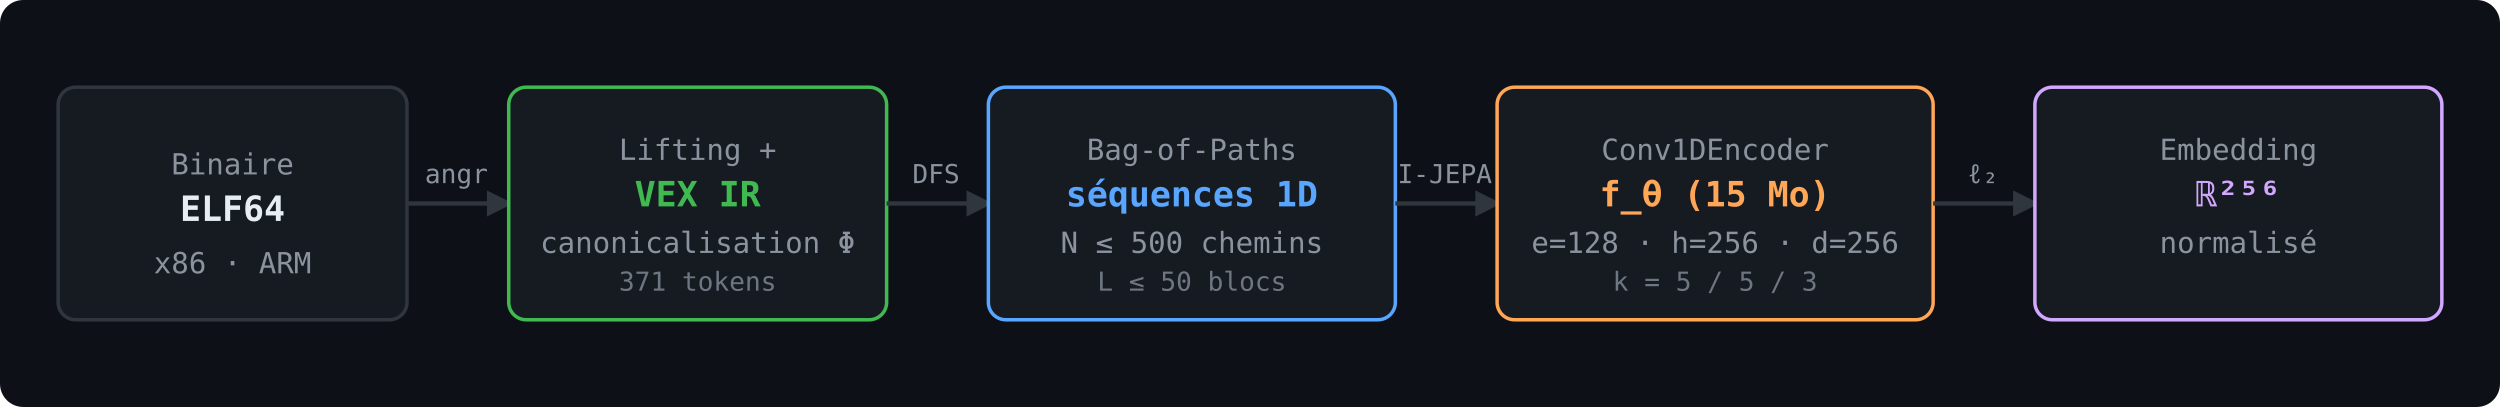
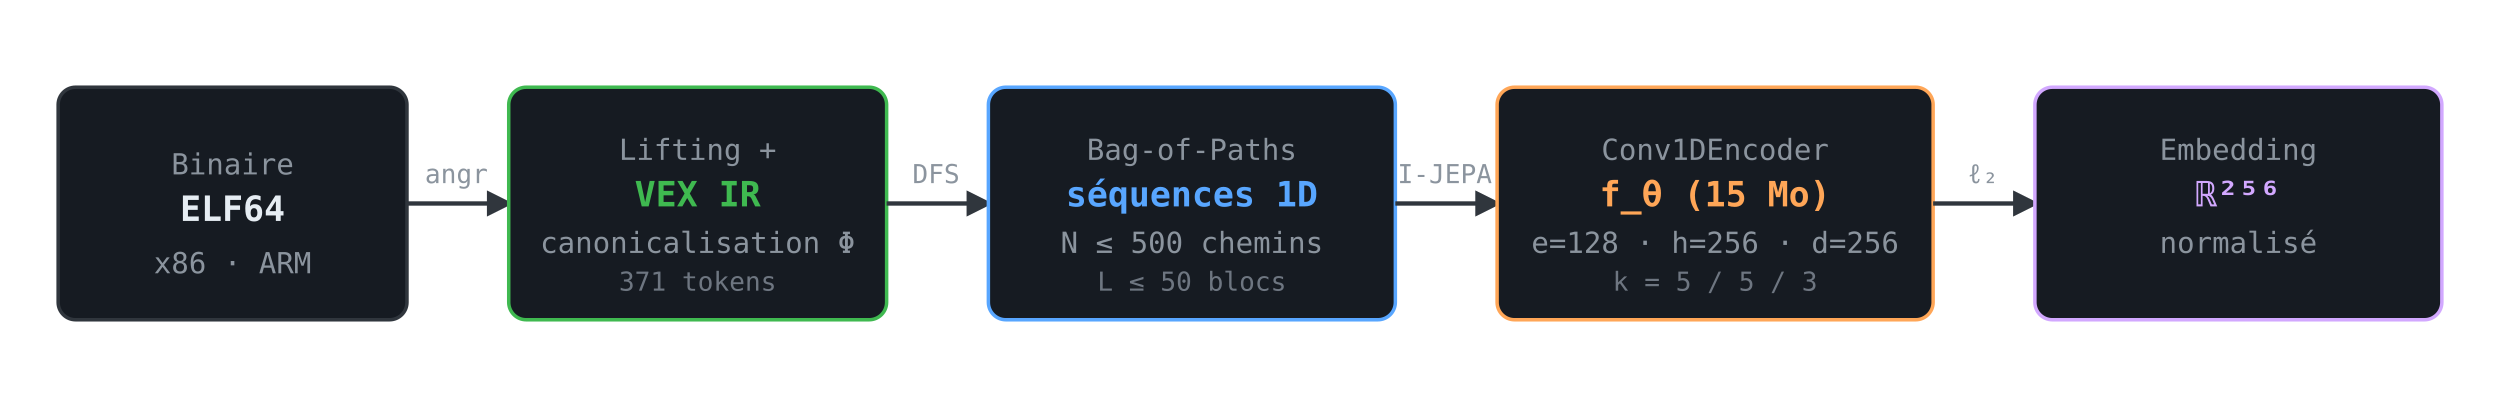
<svg xmlns="http://www.w3.org/2000/svg" viewBox="0 0 860 140" font-family="monospace" font-size="12">
-   <rect width="860" height="140" fill="#0d1117" rx="8" />
  <rect x="20" y="30" width="120" height="80" rx="6" fill="#161b22" stroke="#30363d" stroke-width="1.2" />
  <text x="80" y="60" text-anchor="middle" fill="#8b949e" font-size="10">Binaire</text>
  <text x="80" y="76" text-anchor="middle" fill="#e6edf3" font-weight="bold">ELF64</text>
  <text x="80" y="94" text-anchor="middle" fill="#8b949e" font-size="10">x86 · ARM</text>
  <line x1="140" y1="70" x2="175" y2="70" stroke="#30363d" stroke-width="1.5" marker-end="url(#arr)" />
  <text x="157" y="63" text-anchor="middle" fill="#8b949e" font-size="9">angr</text>
  <rect x="175" y="30" width="130" height="80" rx="6" fill="#161b22" stroke="#3fb950" stroke-width="1.2" />
  <text x="240" y="55" text-anchor="middle" fill="#8b949e" font-size="10">Lifting +</text>
  <text x="240" y="71" text-anchor="middle" fill="#3fb950" font-weight="bold">VEX IR</text>
  <text x="240" y="87" text-anchor="middle" fill="#8b949e" font-size="10">canonicalisation Φ</text>
  <text x="240" y="100" text-anchor="middle" fill="#6e7681" font-size="9">371 tokens</text>
  <line x1="305" y1="70" x2="340" y2="70" stroke="#30363d" stroke-width="1.5" marker-end="url(#arr)" />
  <text x="322" y="63" text-anchor="middle" fill="#8b949e" font-size="9">DFS</text>
  <rect x="340" y="30" width="140" height="80" rx="6" fill="#161b22" stroke="#58a6ff" stroke-width="1.2" />
  <text x="410" y="55" text-anchor="middle" fill="#8b949e" font-size="10">Bag-of-Paths</text>
  <text x="410" y="71" text-anchor="middle" fill="#58a6ff" font-weight="bold">séquences 1D</text>
  <text x="410" y="87" text-anchor="middle" fill="#8b949e" font-size="10">N ≤ 500 chemins</text>
  <text x="410" y="100" text-anchor="middle" fill="#6e7681" font-size="9">L ≤ 50 blocs</text>
  <line x1="480" y1="70" x2="515" y2="70" stroke="#30363d" stroke-width="1.5" marker-end="url(#arr)" />
  <text x="497" y="63" text-anchor="middle" fill="#8b949e" font-size="9">I-JEPA</text>
  <rect x="515" y="30" width="150" height="80" rx="6" fill="#161b22" stroke="#ffa657" stroke-width="1.2" />
  <text x="590" y="55" text-anchor="middle" fill="#8b949e" font-size="10">Conv1DEncoder</text>
  <text x="590" y="71" text-anchor="middle" fill="#ffa657" font-weight="bold">f_θ  (15 Mo)</text>
  <text x="590" y="87" text-anchor="middle" fill="#8b949e" font-size="10">e=128 · h=256 · d=256</text>
  <text x="590" y="100" text-anchor="middle" fill="#6e7681" font-size="9">k = 5 / 5 / 3</text>
  <line x1="665" y1="70" x2="700" y2="70" stroke="#30363d" stroke-width="1.5" marker-end="url(#arr)" />
  <text x="682" y="63" text-anchor="middle" fill="#8b949e" font-size="9">ℓ₂</text>
  <rect x="700" y="30" width="140" height="80" rx="6" fill="#161b22" stroke="#d2a8ff" stroke-width="1.2" />
  <text x="770" y="55" text-anchor="middle" fill="#8b949e" font-size="10">Embedding</text>
  <text x="770" y="71" text-anchor="middle" fill="#d2a8ff" font-weight="bold">ℝ²⁵⁶</text>
  <text x="770" y="87" text-anchor="middle" fill="#8b949e" font-size="10">normalisé</text>
  <defs>
    <marker id="arr" markerWidth="6" markerHeight="6" refX="5" refY="3" orient="auto">
      <path d="M0,0 L6,3 L0,6 Z" fill="#30363d" />
    </marker>
  </defs>
</svg>
